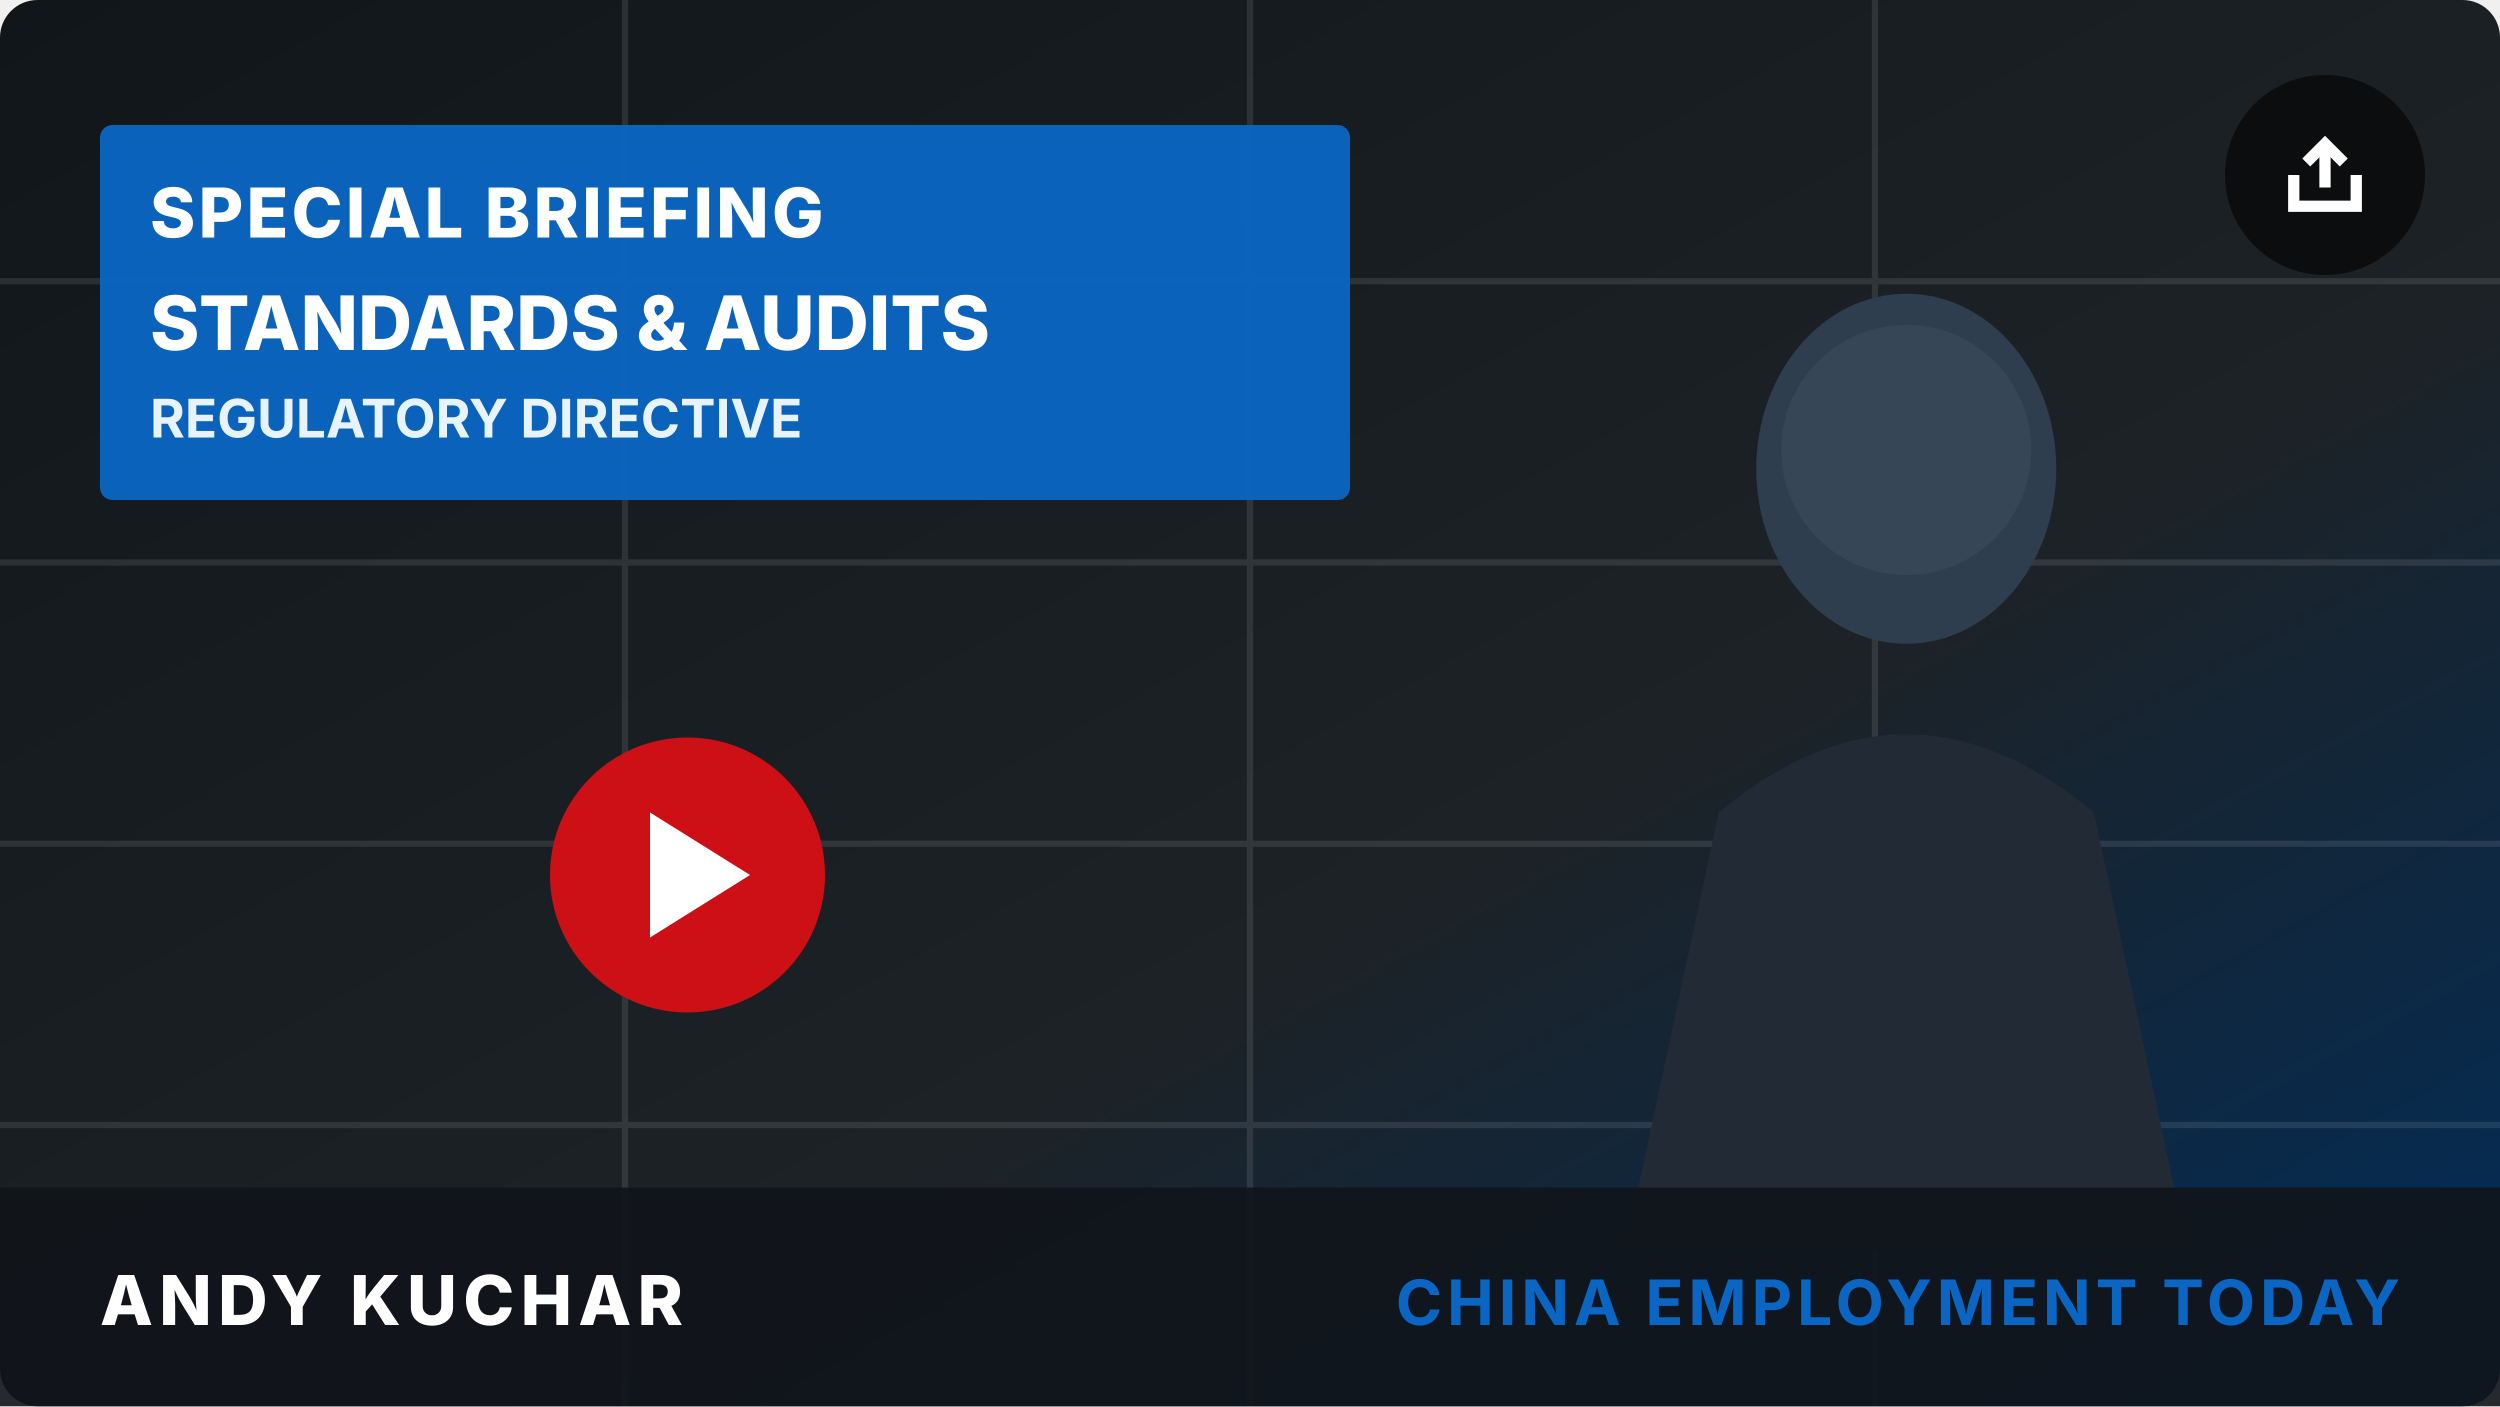
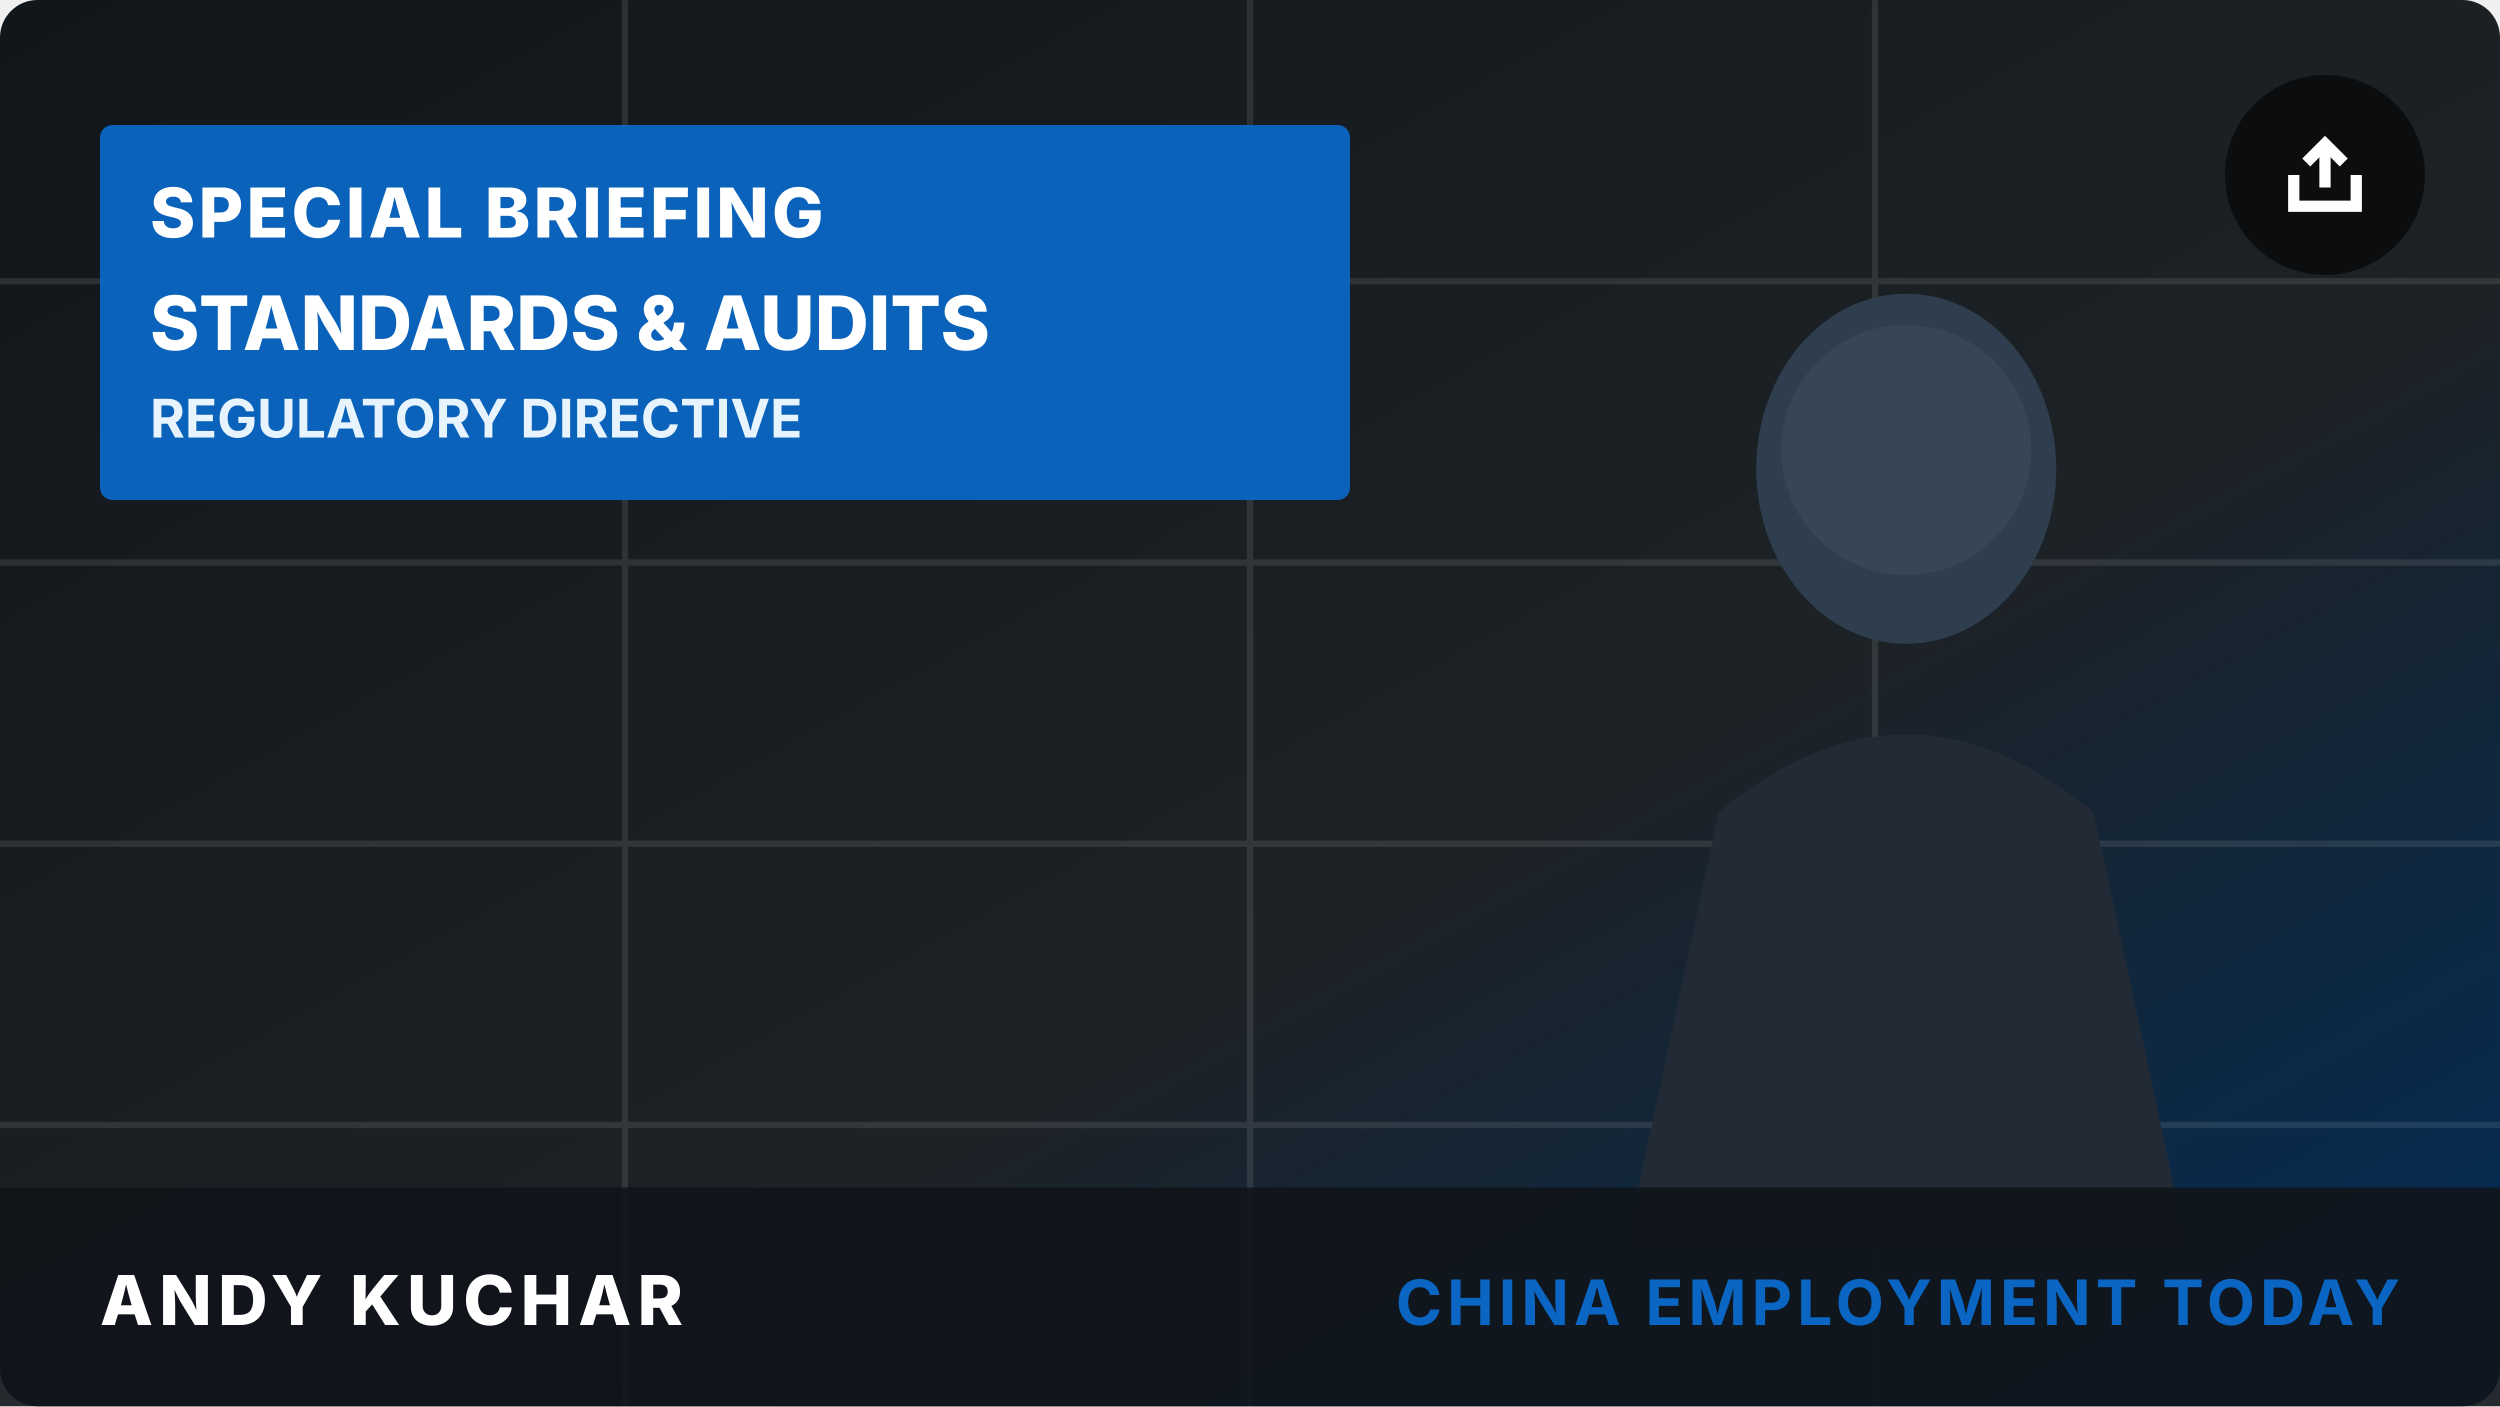
<svg xmlns="http://www.w3.org/2000/svg" viewBox="0 0 400 225" width="400" height="225">
  <defs>
    <linearGradient id="grad_fw_toda" x1="0%" y1="0%" x2="100%" y2="100%">
      <stop offset="0%" stop-color="#11161B" />
      <stop offset="60%" stop-color="#1D2226" />
      <stop offset="100%" stop-color="#002D5A" />
    </linearGradient>
  </defs>
  <rect width="400" height="225" fill="url(#grad_fw_toda)" rx="6" />
  <g opacity="0.1" stroke="#FFFFFF" stroke-width="1">
    <line x1="0" y1="45" x2="400" y2="45" />
    <line x1="0" y1="90" x2="400" y2="90" />
    <line x1="0" y1="135" x2="400" y2="135" />
    <line x1="0" y1="180" x2="400" y2="180" />
    <line x1="100" y1="0" x2="100" y2="225" />
    <line x1="200" y1="0" x2="200" y2="225" />
    <line x1="300" y1="0" x2="300" y2="225" />
  </g>
  <rect x="16" y="20" width="200" height="60" fill="#0A66C2" rx="2" opacity="0.95" />
  <text x="24" y="38" font-family="-apple-system, sans-serif" font-size="11" font-weight="800" fill="#FFFFFF" letter-spacing="0.5">SPECIAL BRIEFING</text>
  <text x="24" y="56" font-family="-apple-system, sans-serif" font-size="12" font-weight="800" fill="#FFFFFF">STANDARDS &amp; AUDITS</text>
  <text x="24" y="70" font-family="-apple-system, sans-serif" font-size="8.5" font-weight="700" fill="#E8F4FD">REGULATORY DIRECTIVE</text>
  <g transform="translate(260, 40)">
    <ellipse cx="45" cy="35" rx="24" ry="28" fill="#2E3E4E" />
    <path d="M15,90 Q45,65 75,90 L90,160 L0,160 Z" fill="#222B35" />
    <circle cx="45" cy="32" r="20" fill="#425262" opacity="0.4" />
  </g>
  <circle cx="372" cy="28" r="16" fill="#000000" opacity="0.6" />
  <g transform="translate(366, 21)" stroke="#FFFFFF" stroke-width="1.8" fill="none">
    <path d="M 6 2 L 6 9" />
    <path d="M 3 5 L 6 2 L 9 5" />
    <path d="M 1 7 L 1 12 L 11 12 L 11 7" />
  </g>
-   <circle cx="110" cy="140" r="22" fill="#CC1016" />
-   <polygon points="104,130 120,140 104,150" fill="#FFFFFF" />
  <rect x="0" y="190" width="400" height="35" fill="#0F1419" opacity="0.9" />
  <text x="16" y="212" font-family="-apple-system, sans-serif" font-size="11" font-weight="800" fill="#FFFFFF" letter-spacing="1">ANDY KUCHAR</text>
  <text x="384" y="212" font-family="-apple-system, sans-serif" font-size="10" font-weight="700" fill="#0A66C2" text-anchor="end" letter-spacing="0.8">CHINA EMPLOYMENT TODAY</text>
</svg>
